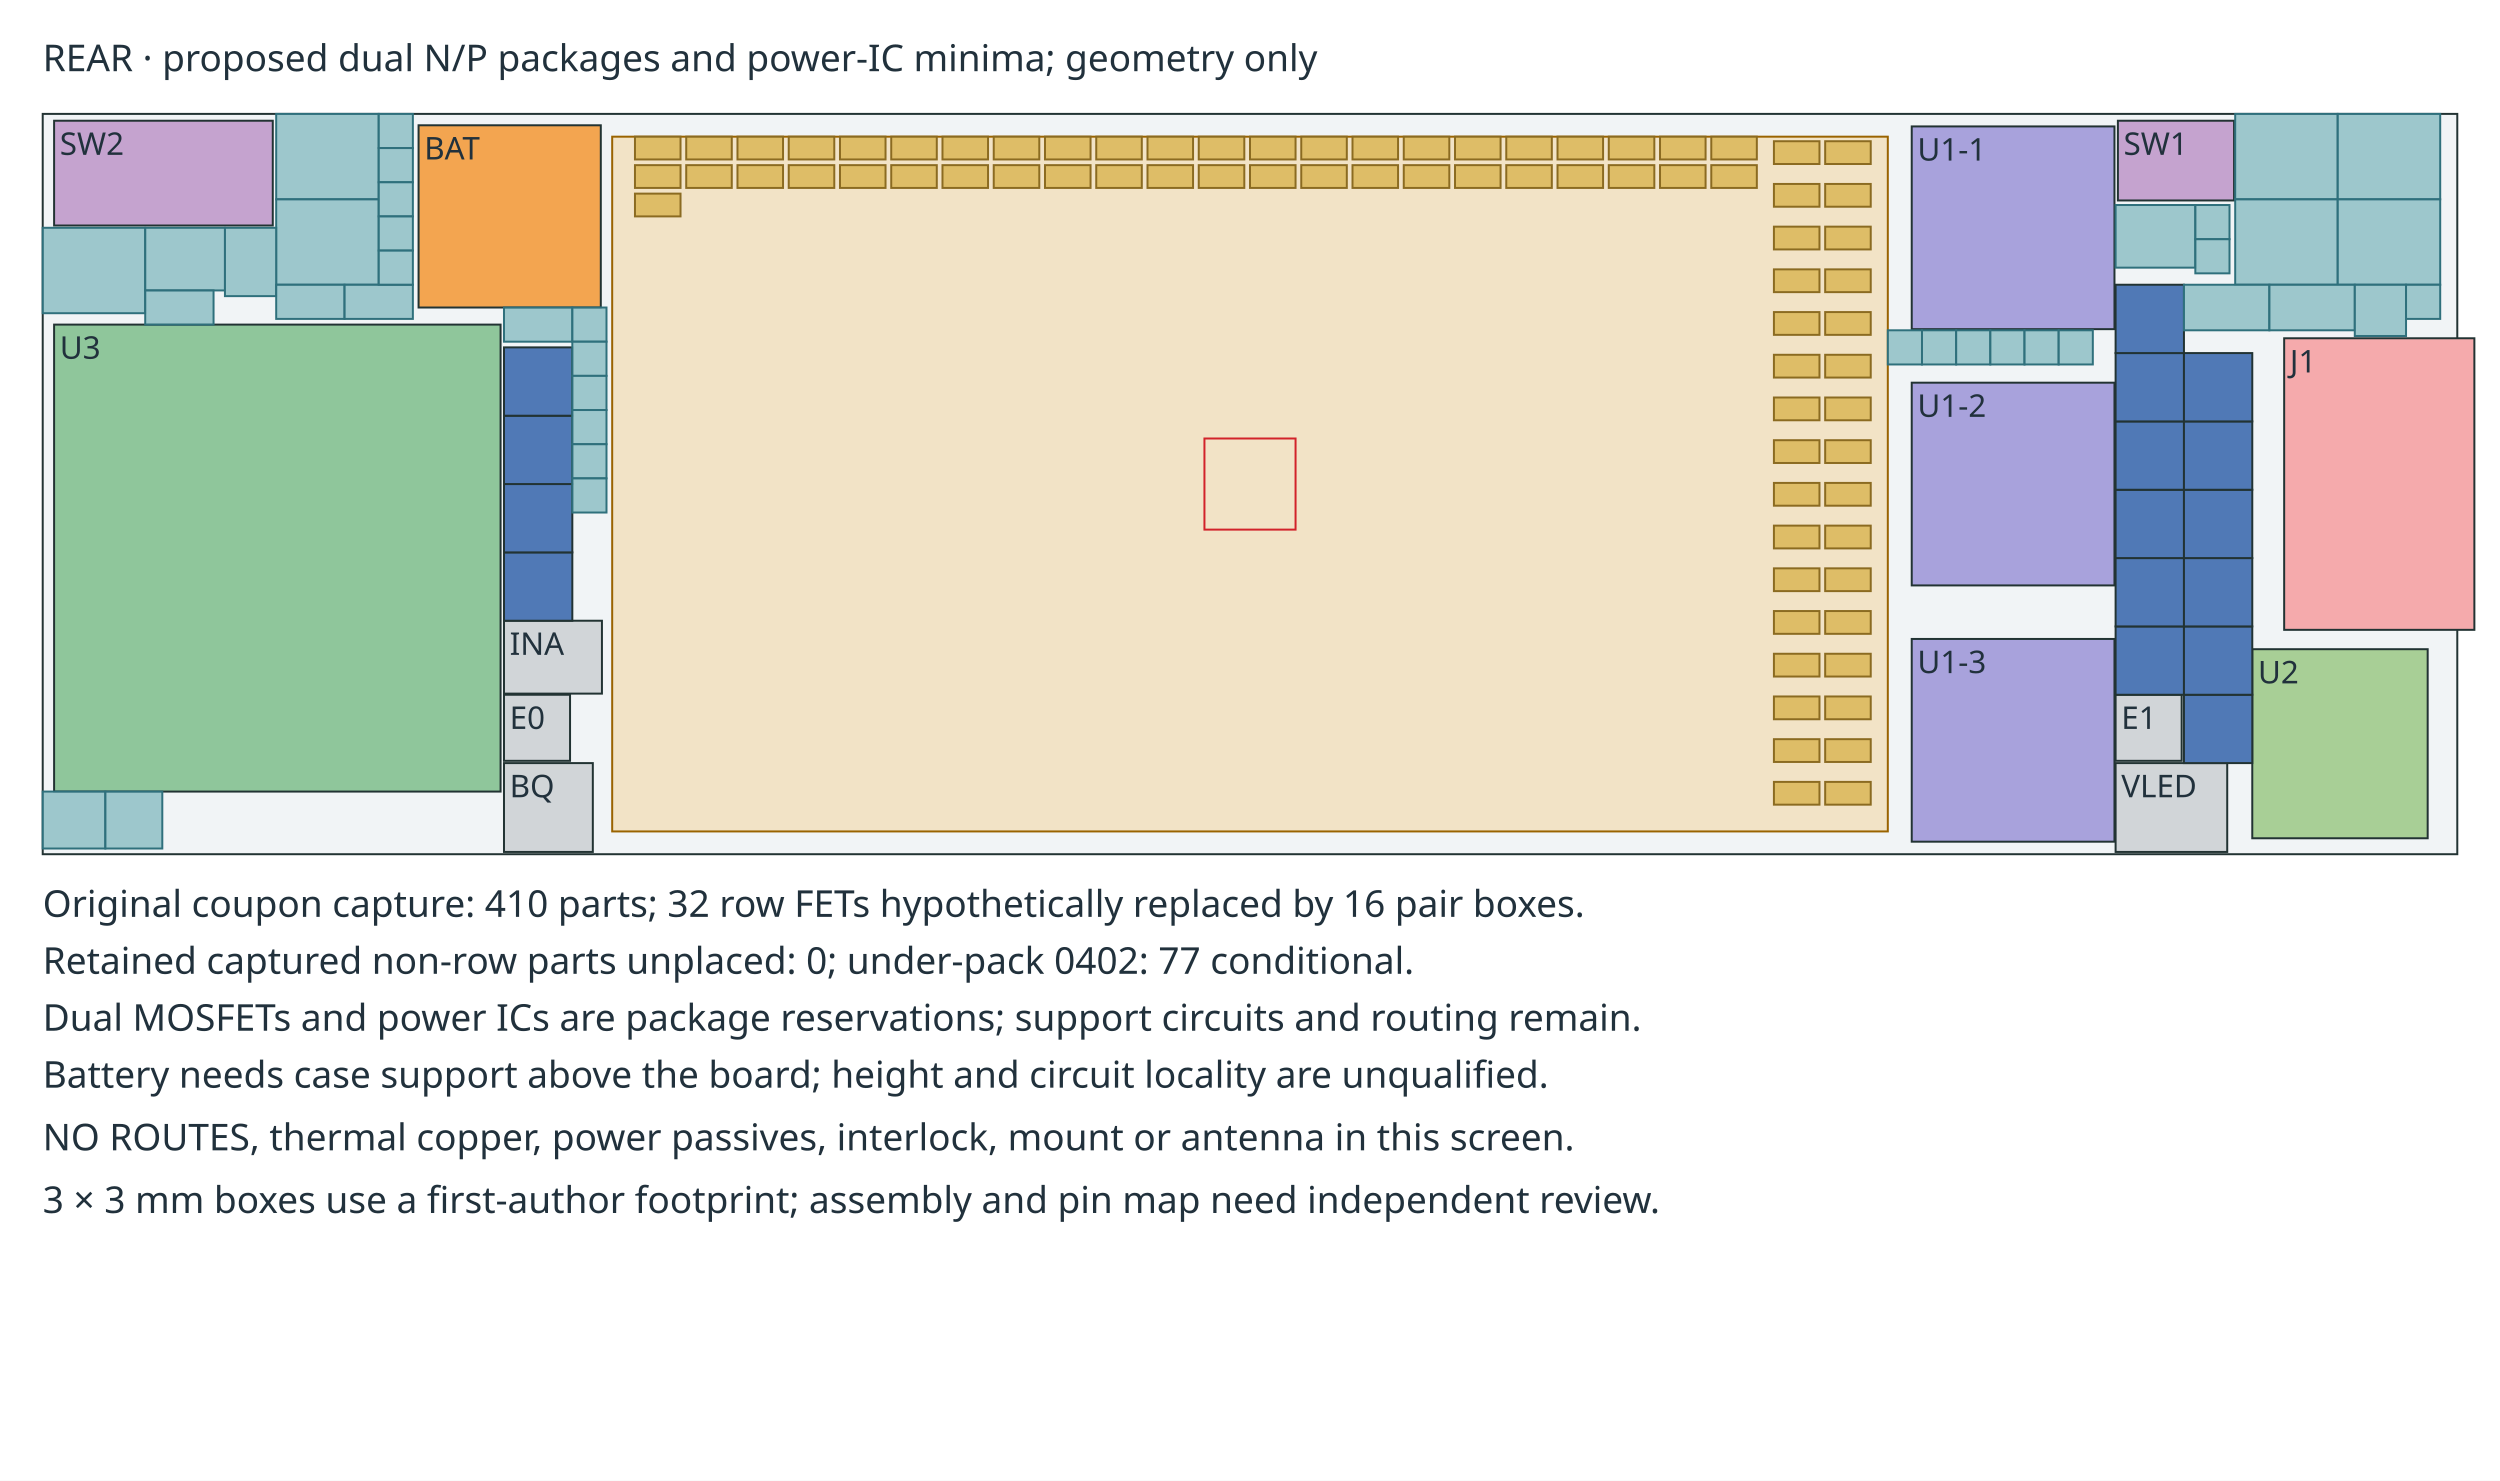
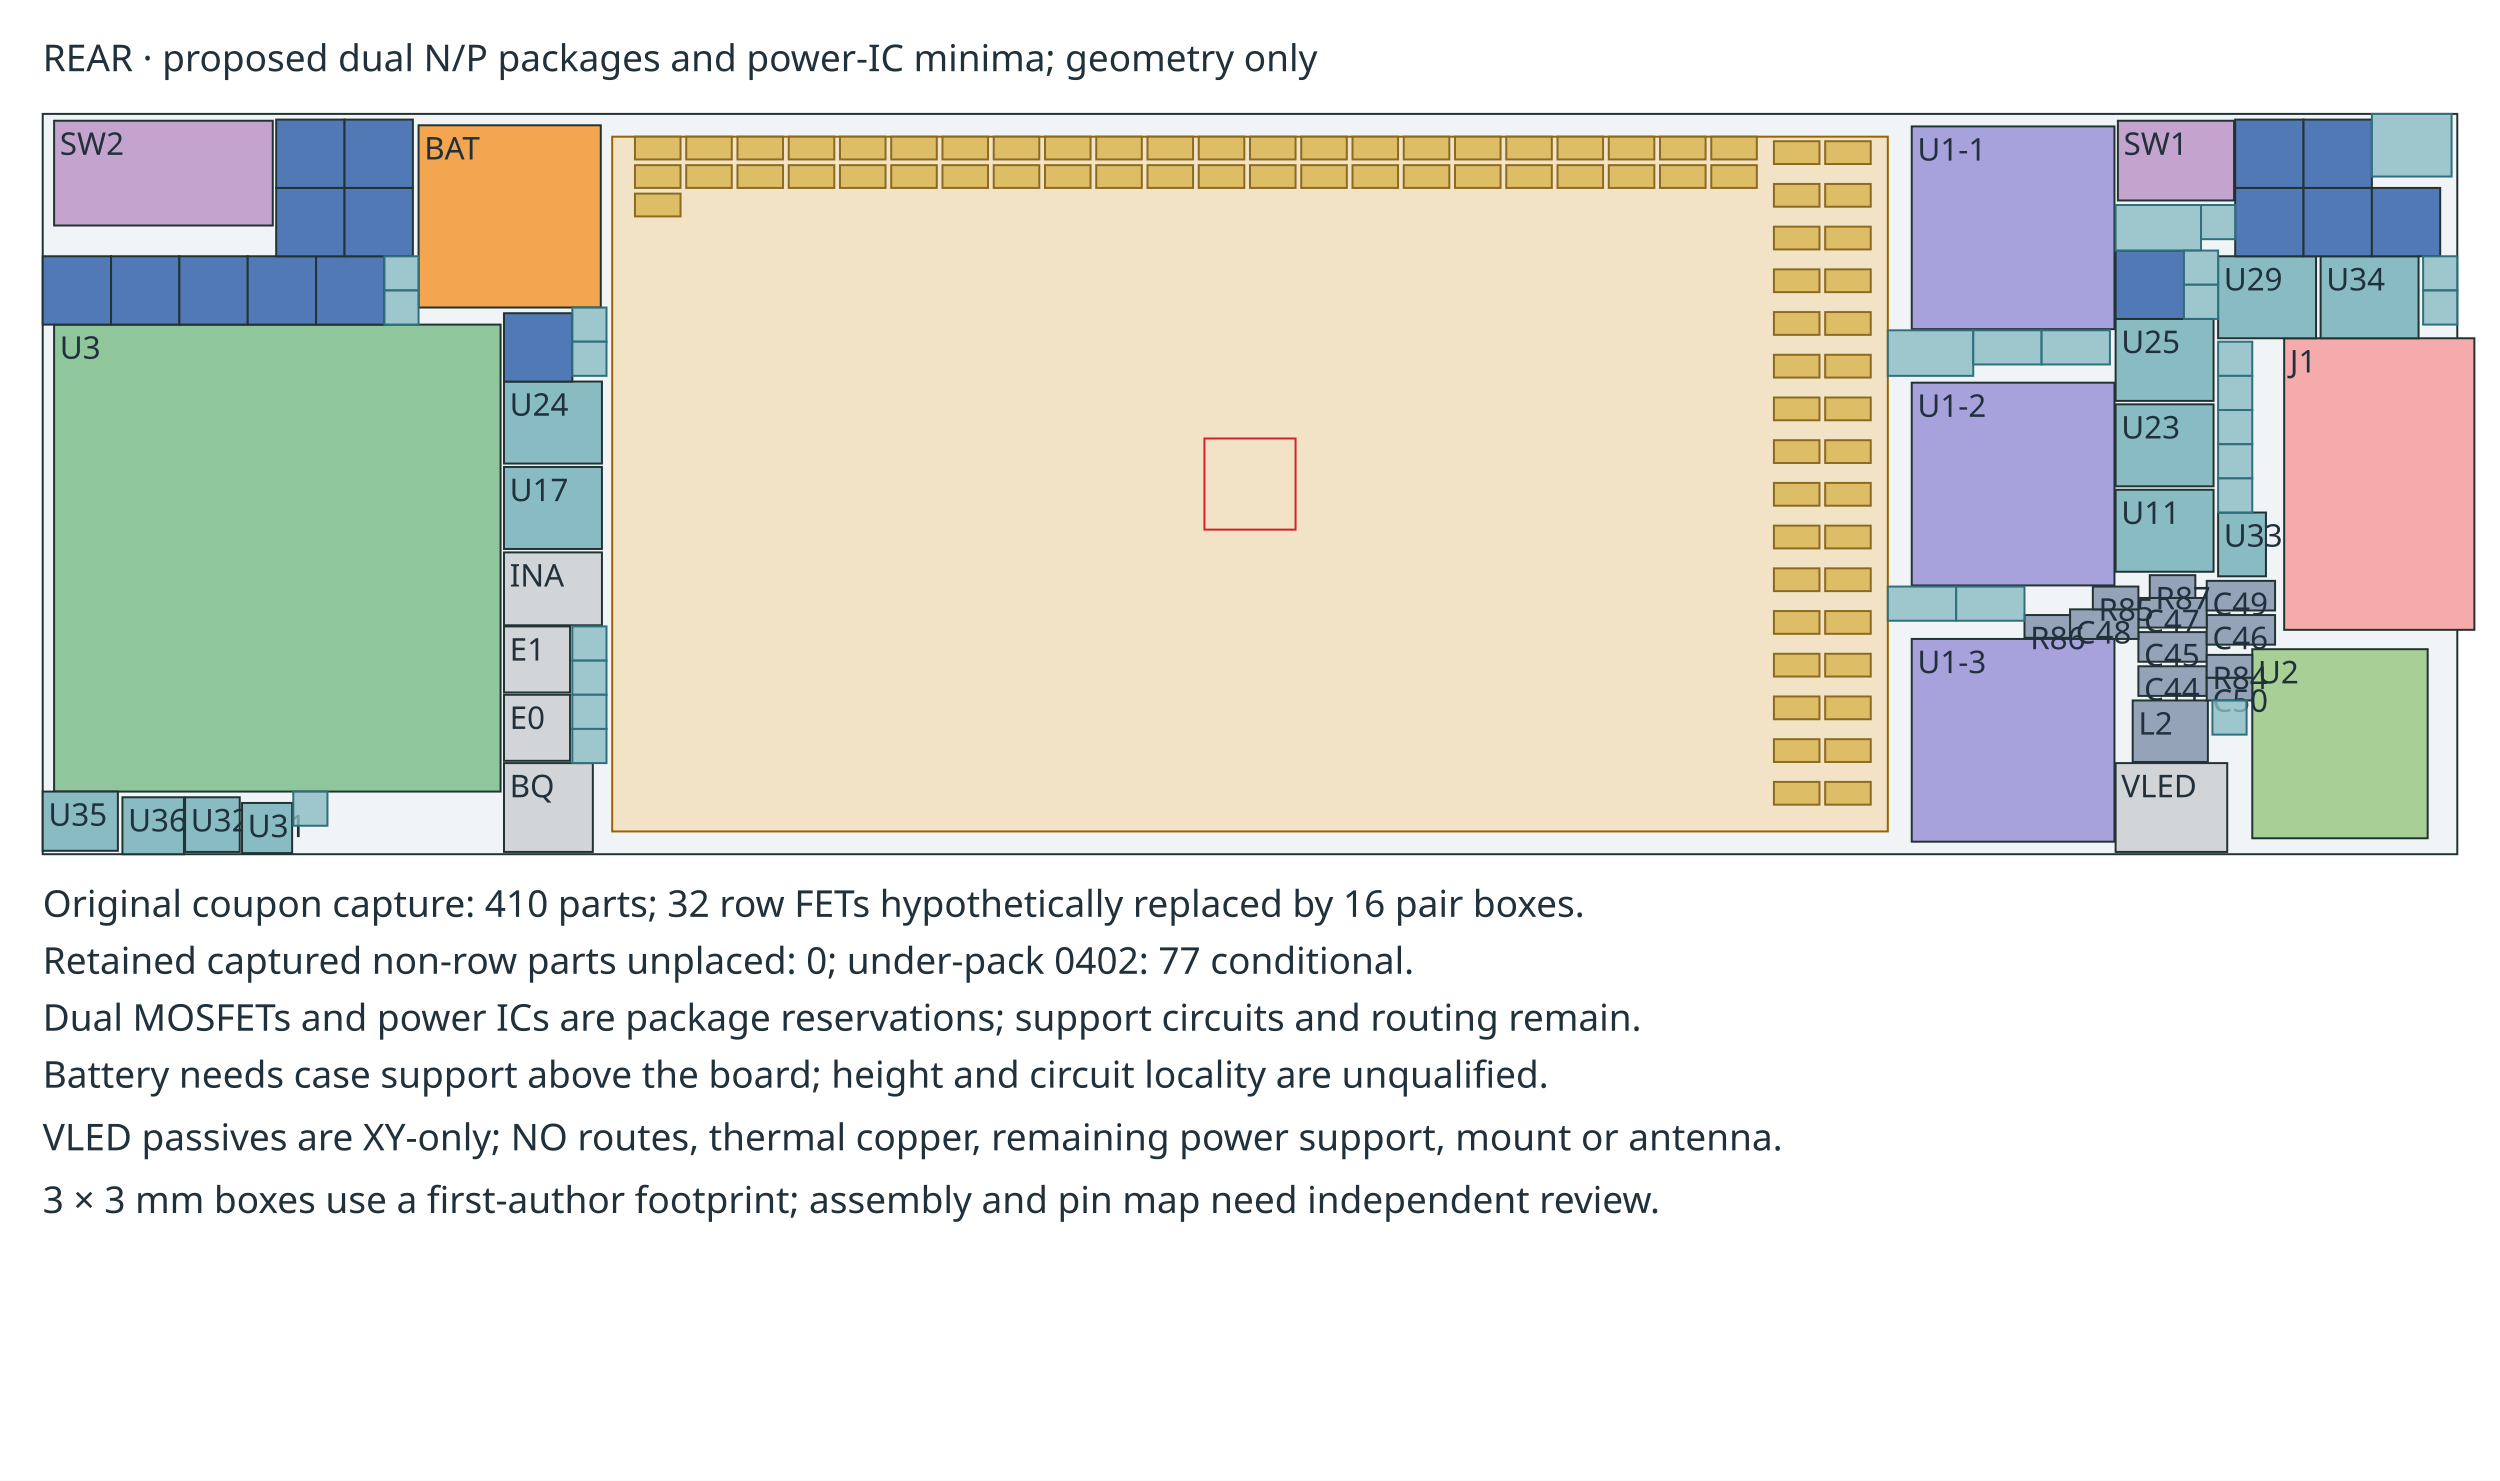
<svg xmlns="http://www.w3.org/2000/svg" viewBox="-15 -40 878.0 520.0">
  <style>text{font:13px sans-serif;fill:#21313c}.small{font:11px sans-serif}</style>
  <rect x="-15" y="-40" width="878.0" height="520.0" fill="white" />
  <text x="0" y="-15">REAR · proposed dual N/P packages and power-IC minima; geometry only</text>
  <rect x="0.00" y="0.00" width="848.00" height="260.00" fill="#f1f4f6" fill-opacity="1" stroke="#233" stroke-width="0.7" />
  <rect x="200.00" y="8.00" width="448.00" height="244.00" fill="#f2d59e" fill-opacity="0.55" stroke="#9a6300" stroke-width="0.7" />
  <rect x="608.00" y="9.60" width="16.00" height="8.00" fill="#dcb95d" fill-opacity="0.9" stroke="#8b6b21" stroke-width="0.7" />
  <rect x="626.00" y="9.60" width="16.00" height="8.00" fill="#dcb95d" fill-opacity="0.9" stroke="#8b6b21" stroke-width="0.7" />
  <rect x="608.00" y="24.60" width="16.00" height="8.00" fill="#dcb95d" fill-opacity="0.9" stroke="#8b6b21" stroke-width="0.7" />
  <rect x="626.00" y="24.60" width="16.00" height="8.00" fill="#dcb95d" fill-opacity="0.9" stroke="#8b6b21" stroke-width="0.7" />
  <rect x="608.00" y="39.60" width="16.00" height="8.00" fill="#dcb95d" fill-opacity="0.9" stroke="#8b6b21" stroke-width="0.7" />
  <rect x="626.00" y="39.60" width="16.00" height="8.00" fill="#dcb95d" fill-opacity="0.9" stroke="#8b6b21" stroke-width="0.7" />
  <rect x="608.00" y="54.60" width="16.00" height="8.00" fill="#dcb95d" fill-opacity="0.9" stroke="#8b6b21" stroke-width="0.7" />
  <rect x="626.00" y="54.60" width="16.00" height="8.00" fill="#dcb95d" fill-opacity="0.9" stroke="#8b6b21" stroke-width="0.7" />
  <rect x="608.00" y="69.60" width="16.00" height="8.00" fill="#dcb95d" fill-opacity="0.9" stroke="#8b6b21" stroke-width="0.7" />
  <rect x="626.00" y="69.60" width="16.00" height="8.00" fill="#dcb95d" fill-opacity="0.9" stroke="#8b6b21" stroke-width="0.7" />
  <rect x="608.00" y="84.60" width="16.00" height="8.00" fill="#dcb95d" fill-opacity="0.9" stroke="#8b6b21" stroke-width="0.7" />
  <rect x="626.00" y="84.60" width="16.00" height="8.00" fill="#dcb95d" fill-opacity="0.9" stroke="#8b6b21" stroke-width="0.7" />
  <rect x="608.00" y="99.60" width="16.00" height="8.00" fill="#dcb95d" fill-opacity="0.9" stroke="#8b6b21" stroke-width="0.7" />
  <rect x="626.00" y="99.60" width="16.00" height="8.00" fill="#dcb95d" fill-opacity="0.9" stroke="#8b6b21" stroke-width="0.7" />
  <rect x="608.00" y="114.60" width="16.00" height="8.00" fill="#dcb95d" fill-opacity="0.9" stroke="#8b6b21" stroke-width="0.7" />
  <rect x="626.00" y="114.60" width="16.00" height="8.00" fill="#dcb95d" fill-opacity="0.9" stroke="#8b6b21" stroke-width="0.7" />
  <rect x="608.00" y="129.60" width="16.00" height="8.00" fill="#dcb95d" fill-opacity="0.9" stroke="#8b6b21" stroke-width="0.7" />
  <rect x="626.00" y="129.60" width="16.00" height="8.00" fill="#dcb95d" fill-opacity="0.9" stroke="#8b6b21" stroke-width="0.7" />
  <rect x="608.00" y="144.60" width="16.00" height="8.00" fill="#dcb95d" fill-opacity="0.9" stroke="#8b6b21" stroke-width="0.7" />
  <rect x="626.00" y="144.60" width="16.00" height="8.00" fill="#dcb95d" fill-opacity="0.9" stroke="#8b6b21" stroke-width="0.7" />
  <rect x="608.00" y="159.60" width="16.00" height="8.00" fill="#dcb95d" fill-opacity="0.9" stroke="#8b6b21" stroke-width="0.7" />
  <rect x="626.00" y="159.60" width="16.00" height="8.00" fill="#dcb95d" fill-opacity="0.9" stroke="#8b6b21" stroke-width="0.7" />
  <rect x="608.00" y="174.60" width="16.00" height="8.00" fill="#dcb95d" fill-opacity="0.9" stroke="#8b6b21" stroke-width="0.7" />
  <rect x="626.00" y="174.60" width="16.00" height="8.00" fill="#dcb95d" fill-opacity="0.9" stroke="#8b6b21" stroke-width="0.7" />
  <rect x="608.00" y="189.60" width="16.00" height="8.00" fill="#dcb95d" fill-opacity="0.9" stroke="#8b6b21" stroke-width="0.7" />
  <rect x="626.00" y="189.60" width="16.00" height="8.00" fill="#dcb95d" fill-opacity="0.9" stroke="#8b6b21" stroke-width="0.7" />
  <rect x="608.00" y="204.60" width="16.00" height="8.00" fill="#dcb95d" fill-opacity="0.9" stroke="#8b6b21" stroke-width="0.7" />
  <rect x="626.00" y="204.60" width="16.00" height="8.00" fill="#dcb95d" fill-opacity="0.9" stroke="#8b6b21" stroke-width="0.7" />
  <rect x="608.00" y="219.60" width="16.00" height="8.00" fill="#dcb95d" fill-opacity="0.9" stroke="#8b6b21" stroke-width="0.7" />
  <rect x="626.00" y="219.60" width="16.00" height="8.00" fill="#dcb95d" fill-opacity="0.9" stroke="#8b6b21" stroke-width="0.7" />
  <rect x="608.00" y="234.60" width="16.00" height="8.00" fill="#dcb95d" fill-opacity="0.9" stroke="#8b6b21" stroke-width="0.7" />
  <rect x="626.00" y="234.60" width="16.00" height="8.00" fill="#dcb95d" fill-opacity="0.9" stroke="#8b6b21" stroke-width="0.7" />
  <rect x="208.00" y="8.00" width="16.00" height="8.00" fill="#dcb95d" fill-opacity="0.9" stroke="#8b6b21" stroke-width="0.7" />
  <rect x="226.00" y="8.00" width="16.00" height="8.00" fill="#dcb95d" fill-opacity="0.9" stroke="#8b6b21" stroke-width="0.7" />
  <rect x="244.00" y="8.00" width="16.00" height="8.00" fill="#dcb95d" fill-opacity="0.9" stroke="#8b6b21" stroke-width="0.7" />
  <rect x="262.00" y="8.00" width="16.00" height="8.00" fill="#dcb95d" fill-opacity="0.9" stroke="#8b6b21" stroke-width="0.7" />
  <rect x="280.00" y="8.00" width="16.00" height="8.00" fill="#dcb95d" fill-opacity="0.9" stroke="#8b6b21" stroke-width="0.7" />
  <rect x="298.00" y="8.00" width="16.00" height="8.00" fill="#dcb95d" fill-opacity="0.9" stroke="#8b6b21" stroke-width="0.7" />
  <rect x="316.00" y="8.00" width="16.00" height="8.00" fill="#dcb95d" fill-opacity="0.9" stroke="#8b6b21" stroke-width="0.7" />
  <rect x="334.00" y="8.00" width="16.00" height="8.00" fill="#dcb95d" fill-opacity="0.9" stroke="#8b6b21" stroke-width="0.7" />
  <rect x="352.00" y="8.00" width="16.00" height="8.00" fill="#dcb95d" fill-opacity="0.9" stroke="#8b6b21" stroke-width="0.7" />
  <rect x="370.00" y="8.00" width="16.00" height="8.00" fill="#dcb95d" fill-opacity="0.9" stroke="#8b6b21" stroke-width="0.7" />
  <rect x="388.00" y="8.00" width="16.00" height="8.00" fill="#dcb95d" fill-opacity="0.9" stroke="#8b6b21" stroke-width="0.7" />
  <rect x="406.00" y="8.00" width="16.00" height="8.00" fill="#dcb95d" fill-opacity="0.9" stroke="#8b6b21" stroke-width="0.7" />
  <rect x="424.00" y="8.00" width="16.00" height="8.00" fill="#dcb95d" fill-opacity="0.9" stroke="#8b6b21" stroke-width="0.7" />
  <rect x="442.00" y="8.00" width="16.00" height="8.00" fill="#dcb95d" fill-opacity="0.9" stroke="#8b6b21" stroke-width="0.7" />
  <rect x="460.00" y="8.00" width="16.00" height="8.00" fill="#dcb95d" fill-opacity="0.9" stroke="#8b6b21" stroke-width="0.7" />
  <rect x="478.00" y="8.00" width="16.00" height="8.00" fill="#dcb95d" fill-opacity="0.9" stroke="#8b6b21" stroke-width="0.7" />
  <rect x="496.00" y="8.00" width="16.00" height="8.00" fill="#dcb95d" fill-opacity="0.9" stroke="#8b6b21" stroke-width="0.7" />
  <rect x="514.00" y="8.00" width="16.00" height="8.00" fill="#dcb95d" fill-opacity="0.9" stroke="#8b6b21" stroke-width="0.7" />
  <rect x="532.00" y="8.00" width="16.00" height="8.00" fill="#dcb95d" fill-opacity="0.9" stroke="#8b6b21" stroke-width="0.7" />
  <rect x="550.00" y="8.00" width="16.00" height="8.00" fill="#dcb95d" fill-opacity="0.9" stroke="#8b6b21" stroke-width="0.7" />
  <rect x="568.00" y="8.00" width="16.00" height="8.00" fill="#dcb95d" fill-opacity="0.9" stroke="#8b6b21" stroke-width="0.7" />
  <rect x="586.00" y="8.00" width="16.00" height="8.00" fill="#dcb95d" fill-opacity="0.9" stroke="#8b6b21" stroke-width="0.7" />
  <rect x="208.00" y="18.00" width="16.00" height="8.00" fill="#dcb95d" fill-opacity="0.9" stroke="#8b6b21" stroke-width="0.7" />
  <rect x="226.00" y="18.00" width="16.00" height="8.00" fill="#dcb95d" fill-opacity="0.9" stroke="#8b6b21" stroke-width="0.7" />
  <rect x="244.00" y="18.00" width="16.00" height="8.00" fill="#dcb95d" fill-opacity="0.9" stroke="#8b6b21" stroke-width="0.7" />
  <rect x="262.00" y="18.00" width="16.00" height="8.00" fill="#dcb95d" fill-opacity="0.9" stroke="#8b6b21" stroke-width="0.7" />
  <rect x="280.00" y="18.00" width="16.00" height="8.00" fill="#dcb95d" fill-opacity="0.9" stroke="#8b6b21" stroke-width="0.7" />
  <rect x="298.00" y="18.00" width="16.00" height="8.00" fill="#dcb95d" fill-opacity="0.9" stroke="#8b6b21" stroke-width="0.7" />
  <rect x="316.00" y="18.00" width="16.00" height="8.00" fill="#dcb95d" fill-opacity="0.9" stroke="#8b6b21" stroke-width="0.7" />
  <rect x="334.00" y="18.00" width="16.00" height="8.00" fill="#dcb95d" fill-opacity="0.9" stroke="#8b6b21" stroke-width="0.7" />
  <rect x="352.00" y="18.00" width="16.00" height="8.00" fill="#dcb95d" fill-opacity="0.9" stroke="#8b6b21" stroke-width="0.7" />
  <rect x="370.00" y="18.00" width="16.00" height="8.00" fill="#dcb95d" fill-opacity="0.9" stroke="#8b6b21" stroke-width="0.7" />
  <rect x="388.00" y="18.00" width="16.00" height="8.00" fill="#dcb95d" fill-opacity="0.9" stroke="#8b6b21" stroke-width="0.7" />
  <rect x="406.00" y="18.00" width="16.00" height="8.00" fill="#dcb95d" fill-opacity="0.9" stroke="#8b6b21" stroke-width="0.7" />
  <rect x="424.00" y="18.00" width="16.00" height="8.00" fill="#dcb95d" fill-opacity="0.9" stroke="#8b6b21" stroke-width="0.7" />
  <rect x="442.00" y="18.00" width="16.00" height="8.00" fill="#dcb95d" fill-opacity="0.9" stroke="#8b6b21" stroke-width="0.7" />
  <rect x="460.00" y="18.00" width="16.00" height="8.00" fill="#dcb95d" fill-opacity="0.9" stroke="#8b6b21" stroke-width="0.7" />
  <rect x="478.00" y="18.00" width="16.00" height="8.00" fill="#dcb95d" fill-opacity="0.9" stroke="#8b6b21" stroke-width="0.7" />
  <rect x="496.00" y="18.00" width="16.00" height="8.00" fill="#dcb95d" fill-opacity="0.9" stroke="#8b6b21" stroke-width="0.7" />
  <rect x="514.00" y="18.00" width="16.00" height="8.00" fill="#dcb95d" fill-opacity="0.9" stroke="#8b6b21" stroke-width="0.7" />
  <rect x="532.00" y="18.00" width="16.00" height="8.00" fill="#dcb95d" fill-opacity="0.9" stroke="#8b6b21" stroke-width="0.7" />
  <rect x="550.00" y="18.00" width="16.00" height="8.00" fill="#dcb95d" fill-opacity="0.9" stroke="#8b6b21" stroke-width="0.7" />
  <rect x="568.00" y="18.00" width="16.00" height="8.00" fill="#dcb95d" fill-opacity="0.9" stroke="#8b6b21" stroke-width="0.7" />
  <rect x="586.00" y="18.00" width="16.00" height="8.00" fill="#dcb95d" fill-opacity="0.9" stroke="#8b6b21" stroke-width="0.7" />
  <rect x="208.00" y="28.00" width="16.00" height="8.00" fill="#dcb95d" fill-opacity="0.9" stroke="#8b6b21" stroke-width="0.7" />
  <rect x="408.00" y="114.00" width="32.00" height="32.00" fill="none" fill-opacity="1" stroke="#d2232a" stroke-width="0.7" />
  <rect x="4.00" y="2.40" width="76.80" height="36.80" fill="#c5a3cf" fill-opacity="1" stroke="#233" stroke-width="0.7" />
  <text class="small" x="6.0" y="14.4">SW2</text>
  <rect x="728.80" y="2.40" width="40.80" height="28.00" fill="#c5a3cf" fill-opacity="1" stroke="#233" stroke-width="0.7" />
  <text class="small" x="730.8" y="14.4">SW1</text>
  <rect x="776.00" y="188.00" width="61.60" height="66.40" fill="#a8cf96" fill-opacity="1" stroke="#233" stroke-width="0.7" />
  <text class="small" x="778.0" y="200.0">U2</text>
  <rect x="4.00" y="74.00" width="156.80" height="164.00" fill="#8fc69b" fill-opacity="1" stroke="#233" stroke-width="0.7" />
  <text class="small" x="6.0" y="86.0">U3</text>
  <rect x="656.40" y="4.40" width="71.20" height="71.20" fill="#a8a2dc" fill-opacity="1" stroke="#233" stroke-width="0.7" />
  <text class="small" x="658.4" y="16.4">U1-1</text>
  <rect x="656.40" y="94.40" width="71.20" height="71.20" fill="#a8a2dc" fill-opacity="1" stroke="#233" stroke-width="0.7" />
  <text class="small" x="658.4" y="106.4">U1-2</text>
  <rect x="656.40" y="184.40" width="71.20" height="71.20" fill="#a8a2dc" fill-opacity="1" stroke="#233" stroke-width="0.7" />
  <text class="small" x="658.4" y="196.4">U1-3</text>
  <rect x="787.20" y="78.80" width="66.80" height="102.40" fill="#f5aaac" fill-opacity="1" stroke="#233" stroke-width="0.7" />
  <text class="small" x="789.2" y="90.8">J1</text>
  <rect x="132.00" y="4.00" width="64.00" height="64.00" fill="#f3a550" fill-opacity="1" stroke="#233" stroke-width="0.7" />
  <text class="small" x="134.0" y="16.0">BAT</text>
+   <rect x="728.00" y="228.00" width="39.20" height="31.20" fill="#d1d5d8" fill-opacity="1" stroke="#233" stroke-width="0.7" />
+   <text class="small" x="730.0" y="240.0">VLED</text>
+   <rect x="734.00" y="206.00" width="26.40" height="21.60" fill="#94a3b8" fill-opacity="1" stroke="#233" stroke-width="0.7" />
+   <text class="small" x="736.0" y="218.0">L2</text>
+   <rect x="736.00" y="194.00" width="24.00" height="10.40" fill="#94a3b8" fill-opacity="1" stroke="#233" stroke-width="0.7" />
+   <text class="small" x="738.0" y="206.0">C44</text>
+   <rect x="736.00" y="182.00" width="24.00" height="10.40" fill="#94a3b8" fill-opacity="1" stroke="#233" stroke-width="0.7" />
+   <text class="small" x="738.0" y="194.0">C45</text>
+   <rect x="760.00" y="176.00" width="24.00" height="10.40" fill="#94a3b8" fill-opacity="1" stroke="#233" stroke-width="0.7" />
+   <text class="small" x="762.0" y="188.0">C46</text>
+   <rect x="736.00" y="170.00" width="24.00" height="10.40" fill="#94a3b8" fill-opacity="1" stroke="#233" stroke-width="0.7" />
+   <text class="small" x="738.0" y="182.0">C47</text>
+   <rect x="712.00" y="174.00" width="24.00" height="10.40" fill="#94a3b8" fill-opacity="1" stroke="#233" stroke-width="0.7" />
+   <text class="small" x="714.0" y="186.0">C48</text>
+   <rect x="760.00" y="164.00" width="24.00" height="10.40" fill="#94a3b8" fill-opacity="1" stroke="#233" stroke-width="0.7" />
+   <text class="small" x="762.0" y="176.0">C49</text>
+   <rect x="760.00" y="198.00" width="16.00" height="8.00" fill="#94a3b8" fill-opacity="1" stroke="#233" stroke-width="0.7" />
+   <text class="small" x="762.0" y="210.0">C50</text>
+   <rect x="760.00" y="190.00" width="16.00" height="8.00" fill="#94a3b8" fill-opacity="1" stroke="#233" stroke-width="0.7" />
+   <text class="small" x="762.0" y="202.0">R84</text>
+   <rect x="720.00" y="166.00" width="16.00" height="8.00" fill="#94a3b8" fill-opacity="1" stroke="#233" stroke-width="0.7" />
+   <text class="small" x="722.0" y="178.0">R85</text>
+   <rect x="696.00" y="176.00" width="16.00" height="8.00" fill="#94a3b8" fill-opacity="1" stroke="#233" stroke-width="0.7" />
+   <text class="small" x="698.0" y="188.0">R86</text>
+   <rect x="740.00" y="162.00" width="16.00" height="8.00" fill="#94a3b8" fill-opacity="1" stroke="#233" stroke-width="0.7" />
+   <text class="small" x="742.0" y="174.0">R87</text>
  <rect x="162.00" y="228.00" width="31.20" height="31.20" fill="#d1d5d8" fill-opacity="1" stroke="#233" stroke-width="0.7" />
  <text class="small" x="164.0" y="240.0">BQ</text>
-   <rect x="728.00" y="228.00" width="39.20" height="31.20" fill="#d1d5d8" fill-opacity="1" stroke="#233" stroke-width="0.7" />
-   <text class="small" x="730.0" y="240.0">VLED</text>
  <rect x="162.00" y="204.00" width="23.20" height="23.20" fill="#d1d5d8" fill-opacity="1" stroke="#233" stroke-width="0.7" />
  <text class="small" x="164.0" y="216.0">E0</text>
-   <rect x="728.00" y="204.00" width="23.20" height="23.20" fill="#d1d5d8" fill-opacity="1" stroke="#233" stroke-width="0.7" />
-   <text class="small" x="730.0" y="216.0">E1</text>
-   <rect x="162.00" y="178.00" width="34.40" height="25.60" fill="#d1d5d8" fill-opacity="1" stroke="#233" stroke-width="0.7" />
-   <text class="small" x="164.0" y="190.0">INA</text>
-   <rect x="752.00" y="204.00" width="24.00" height="24.00" fill="#5079b6" fill-opacity="1" stroke="#233" stroke-width="0.7" />
-   <rect x="728.00" y="180.00" width="24.00" height="24.00" fill="#5079b6" fill-opacity="1" stroke="#233" stroke-width="0.7" />
-   <rect x="752.00" y="180.00" width="24.00" height="24.00" fill="#5079b6" fill-opacity="1" stroke="#233" stroke-width="0.7" />
-   <rect x="728.00" y="156.00" width="24.00" height="24.00" fill="#5079b6" fill-opacity="1" stroke="#233" stroke-width="0.7" />
-   <rect x="752.00" y="156.00" width="24.00" height="24.00" fill="#5079b6" fill-opacity="1" stroke="#233" stroke-width="0.7" />
-   <rect x="162.00" y="154.00" width="24.00" height="24.00" fill="#5079b6" fill-opacity="1" stroke="#233" stroke-width="0.7" />
-   <rect x="728.00" y="132.00" width="24.00" height="24.00" fill="#5079b6" fill-opacity="1" stroke="#233" stroke-width="0.7" />
-   <rect x="752.00" y="132.00" width="24.00" height="24.00" fill="#5079b6" fill-opacity="1" stroke="#233" stroke-width="0.7" />
-   <rect x="162.00" y="130.00" width="24.00" height="24.00" fill="#5079b6" fill-opacity="1" stroke="#233" stroke-width="0.7" />
-   <rect x="728.00" y="108.00" width="24.00" height="24.00" fill="#5079b6" fill-opacity="1" stroke="#233" stroke-width="0.7" />
-   <rect x="752.00" y="108.00" width="24.00" height="24.00" fill="#5079b6" fill-opacity="1" stroke="#233" stroke-width="0.7" />
-   <rect x="162.00" y="106.00" width="24.00" height="24.00" fill="#5079b6" fill-opacity="1" stroke="#233" stroke-width="0.7" />
-   <rect x="728.00" y="84.00" width="24.00" height="24.00" fill="#5079b6" fill-opacity="1" stroke="#233" stroke-width="0.7" />
-   <rect x="752.00" y="84.00" width="24.00" height="24.00" fill="#5079b6" fill-opacity="1" stroke="#233" stroke-width="0.7" />
-   <rect x="162.00" y="82.00" width="24.00" height="24.00" fill="#5079b6" fill-opacity="1" stroke="#233" stroke-width="0.7" />
-   <rect x="728.00" y="60.00" width="24.00" height="24.00" fill="#5079b6" fill-opacity="1" stroke="#233" stroke-width="0.7" />
-   <rect x="82.00" y="0.00" width="36.00" height="30.00" fill="#88bbc2" fill-opacity="0.8" stroke="#2f707c" stroke-width="0.7" />
-   <rect x="770.00" y="0.00" width="36.00" height="30.00" fill="#88bbc2" fill-opacity="0.8" stroke="#2f707c" stroke-width="0.7" />
-   <rect x="806.00" y="0.00" width="36.00" height="30.00" fill="#88bbc2" fill-opacity="0.8" stroke="#2f707c" stroke-width="0.7" />
-   <rect x="82.00" y="30.00" width="36.00" height="30.00" fill="#88bbc2" fill-opacity="0.8" stroke="#2f707c" stroke-width="0.7" />
-   <rect x="770.00" y="30.00" width="36.00" height="30.00" fill="#88bbc2" fill-opacity="0.8" stroke="#2f707c" stroke-width="0.7" />
-   <rect x="806.00" y="30.00" width="36.00" height="30.00" fill="#88bbc2" fill-opacity="0.8" stroke="#2f707c" stroke-width="0.7" />
-   <rect x="0.00" y="40.00" width="36.00" height="30.00" fill="#88bbc2" fill-opacity="0.8" stroke="#2f707c" stroke-width="0.7" />
-   <rect x="728.00" y="32.00" width="28.00" height="22.00" fill="#88bbc2" fill-opacity="0.8" stroke="#2f707c" stroke-width="0.7" />
-   <rect x="36.00" y="40.00" width="28.00" height="22.00" fill="#88bbc2" fill-opacity="0.8" stroke="#2f707c" stroke-width="0.7" />
-   <rect x="752.00" y="60.00" width="30.00" height="16.00" fill="#88bbc2" fill-opacity="0.8" stroke="#2f707c" stroke-width="0.7" />
-   <rect x="782.00" y="60.00" width="30.00" height="16.00" fill="#88bbc2" fill-opacity="0.8" stroke="#2f707c" stroke-width="0.7" />
-   <rect x="0.00" y="238.00" width="22.00" height="20.00" fill="#88bbc2" fill-opacity="0.8" stroke="#2f707c" stroke-width="0.7" />
-   <rect x="64.00" y="40.00" width="18.00" height="24.00" fill="#88bbc2" fill-opacity="0.8" stroke="#2f707c" stroke-width="0.7" />
-   <rect x="22.00" y="238.00" width="20.00" height="20.00" fill="#88bbc2" fill-opacity="0.8" stroke="#2f707c" stroke-width="0.7" />
-   <rect x="812.00" y="60.00" width="18.00" height="18.00" fill="#88bbc2" fill-opacity="0.8" stroke="#2f707c" stroke-width="0.7" />
-   <rect x="82.00" y="60.00" width="24.00" height="12.00" fill="#88bbc2" fill-opacity="0.8" stroke="#2f707c" stroke-width="0.7" />
-   <rect x="106.00" y="60.00" width="24.00" height="12.00" fill="#88bbc2" fill-opacity="0.8" stroke="#2f707c" stroke-width="0.7" />
-   <rect x="36.00" y="62.00" width="24.00" height="12.00" fill="#88bbc2" fill-opacity="0.8" stroke="#2f707c" stroke-width="0.7" />
-   <rect x="162.00" y="68.00" width="24.00" height="12.00" fill="#88bbc2" fill-opacity="0.8" stroke="#2f707c" stroke-width="0.7" />
-   <rect x="118.00" y="0.00" width="12.00" height="12.00" fill="#88bbc2" fill-opacity="0.8" stroke="#2f707c" stroke-width="0.7" />
-   <rect x="118.00" y="12.00" width="12.00" height="12.00" fill="#88bbc2" fill-opacity="0.8" stroke="#2f707c" stroke-width="0.7" />
-   <rect x="118.00" y="24.00" width="12.00" height="12.00" fill="#88bbc2" fill-opacity="0.8" stroke="#2f707c" stroke-width="0.7" />
-   <rect x="756.00" y="32.00" width="12.00" height="12.00" fill="#88bbc2" fill-opacity="0.8" stroke="#2f707c" stroke-width="0.7" />
-   <rect x="118.00" y="36.00" width="12.00" height="12.00" fill="#88bbc2" fill-opacity="0.8" stroke="#2f707c" stroke-width="0.7" />
-   <rect x="756.00" y="44.00" width="12.00" height="12.00" fill="#88bbc2" fill-opacity="0.8" stroke="#2f707c" stroke-width="0.7" />
-   <rect x="118.00" y="48.00" width="12.00" height="12.00" fill="#88bbc2" fill-opacity="0.8" stroke="#2f707c" stroke-width="0.7" />
-   <rect x="830.00" y="60.00" width="12.00" height="12.00" fill="#88bbc2" fill-opacity="0.8" stroke="#2f707c" stroke-width="0.7" />
+   <rect x="162.00" y="180.00" width="23.20" height="23.20" fill="#d1d5d8" fill-opacity="1" stroke="#233" stroke-width="0.7" />
+   <text class="small" x="164.0" y="192.0">E1</text>
+   <rect x="162.00" y="154.00" width="34.40" height="25.60" fill="#d1d5d8" fill-opacity="1" stroke="#233" stroke-width="0.7" />
+   <text class="small" x="164.0" y="166.0">INA</text>
+   <rect x="728.00" y="132.00" width="34.40" height="28.80" fill="#88bbc2" fill-opacity="1" stroke="#233" stroke-width="0.7" />
+   <text class="small" x="730.0" y="144.0">U11</text>
+   <rect x="162.00" y="124.00" width="34.40" height="28.80" fill="#88bbc2" fill-opacity="1" stroke="#233" stroke-width="0.7" />
+   <text class="small" x="164.0" y="136.0">U17</text>
+   <rect x="728.00" y="102.00" width="34.40" height="28.80" fill="#88bbc2" fill-opacity="1" stroke="#233" stroke-width="0.7" />
+   <text class="small" x="730.0" y="114.0">U23</text>
+   <rect x="162.00" y="94.00" width="34.40" height="28.80" fill="#88bbc2" fill-opacity="1" stroke="#233" stroke-width="0.7" />
+   <text class="small" x="164.0" y="106.0">U24</text>
+   <rect x="728.00" y="72.00" width="34.40" height="28.80" fill="#88bbc2" fill-opacity="1" stroke="#233" stroke-width="0.7" />
+   <text class="small" x="730.0" y="84.0">U25</text>
+   <rect x="764.00" y="50.00" width="34.40" height="28.80" fill="#88bbc2" fill-opacity="1" stroke="#233" stroke-width="0.7" />
+   <text class="small" x="766.0" y="62.0">U29</text>
+   <rect x="800.00" y="50.00" width="34.40" height="28.80" fill="#88bbc2" fill-opacity="1" stroke="#233" stroke-width="0.7" />
+   <text class="small" x="802.0" y="62.0">U34</text>
+   <rect x="0.00" y="238.00" width="26.40" height="20.80" fill="#88bbc2" fill-opacity="1" stroke="#233" stroke-width="0.7" />
+   <text class="small" x="2.0" y="250.0">U35</text>
+   <rect x="28.00" y="240.00" width="21.60" height="20.00" fill="#88bbc2" fill-opacity="1" stroke="#233" stroke-width="0.7" />
+   <text class="small" x="30.0" y="252.0">U36</text>
+   <rect x="764.00" y="140.00" width="16.80" height="22.40" fill="#88bbc2" fill-opacity="1" stroke="#233" stroke-width="0.7" />
+   <text class="small" x="766.0" y="152.0">U33</text>
+   <rect x="50.00" y="240.00" width="19.20" height="19.20" fill="#88bbc2" fill-opacity="1" stroke="#233" stroke-width="0.7" />
+   <text class="small" x="52.0" y="252.0">U32</text>
+   <rect x="70.00" y="242.00" width="17.60" height="17.60" fill="#88bbc2" fill-opacity="1" stroke="#233" stroke-width="0.7" />
+   <text class="small" x="72.0" y="254.0">U31</text>
+   <rect x="162.00" y="70.00" width="24.00" height="24.00" fill="#5079b6" fill-opacity="1" stroke="#233" stroke-width="0.7" />
+   <rect x="0.00" y="50.00" width="24.00" height="24.00" fill="#5079b6" fill-opacity="1" stroke="#233" stroke-width="0.7" />
+   <rect x="24.00" y="50.00" width="24.00" height="24.00" fill="#5079b6" fill-opacity="1" stroke="#233" stroke-width="0.7" />
+   <rect x="48.00" y="50.00" width="24.00" height="24.00" fill="#5079b6" fill-opacity="1" stroke="#233" stroke-width="0.7" />
+   <rect x="72.00" y="50.00" width="24.00" height="24.00" fill="#5079b6" fill-opacity="1" stroke="#233" stroke-width="0.7" />
+   <rect x="96.00" y="50.00" width="24.00" height="24.00" fill="#5079b6" fill-opacity="1" stroke="#233" stroke-width="0.7" />
+   <rect x="728.00" y="48.00" width="24.00" height="24.00" fill="#5079b6" fill-opacity="1" stroke="#233" stroke-width="0.7" />
+   <rect x="82.00" y="26.00" width="24.00" height="24.00" fill="#5079b6" fill-opacity="1" stroke="#233" stroke-width="0.7" />
+   <rect x="106.00" y="26.00" width="24.00" height="24.00" fill="#5079b6" fill-opacity="1" stroke="#233" stroke-width="0.7" />
+   <rect x="770.00" y="26.00" width="24.00" height="24.00" fill="#5079b6" fill-opacity="1" stroke="#233" stroke-width="0.7" />
+   <rect x="794.00" y="26.00" width="24.00" height="24.00" fill="#5079b6" fill-opacity="1" stroke="#233" stroke-width="0.7" />
+   <rect x="818.00" y="26.00" width="24.00" height="24.00" fill="#5079b6" fill-opacity="1" stroke="#233" stroke-width="0.7" />
+   <rect x="82.00" y="2.00" width="24.00" height="24.00" fill="#5079b6" fill-opacity="1" stroke="#233" stroke-width="0.7" />
+   <rect x="106.00" y="2.00" width="24.00" height="24.00" fill="#5079b6" fill-opacity="1" stroke="#233" stroke-width="0.7" />
+   <rect x="770.00" y="2.00" width="24.00" height="24.00" fill="#5079b6" fill-opacity="1" stroke="#233" stroke-width="0.7" />
+   <rect x="794.00" y="2.00" width="24.00" height="24.00" fill="#5079b6" fill-opacity="1" stroke="#233" stroke-width="0.7" />
+   <rect x="818.00" y="0.00" width="28.00" height="22.00" fill="#88bbc2" fill-opacity="0.8" stroke="#2f707c" stroke-width="0.7" />
+   <rect x="728.00" y="32.00" width="30.00" height="16.00" fill="#88bbc2" fill-opacity="0.8" stroke="#2f707c" stroke-width="0.7" />
+   <rect x="648.00" y="76.00" width="30.00" height="16.00" fill="#88bbc2" fill-opacity="0.8" stroke="#2f707c" stroke-width="0.7" />
+   <rect x="678.00" y="76.00" width="24.00" height="12.00" fill="#88bbc2" fill-opacity="0.8" stroke="#2f707c" stroke-width="0.7" />
+   <rect x="702.00" y="76.00" width="24.00" height="12.00" fill="#88bbc2" fill-opacity="0.8" stroke="#2f707c" stroke-width="0.7" />
+   <rect x="648.00" y="166.00" width="24.00" height="12.00" fill="#88bbc2" fill-opacity="0.8" stroke="#2f707c" stroke-width="0.7" />
+   <rect x="672.00" y="166.00" width="24.00" height="12.00" fill="#88bbc2" fill-opacity="0.8" stroke="#2f707c" stroke-width="0.7" />
+   <rect x="758.00" y="32.00" width="12.00" height="12.00" fill="#88bbc2" fill-opacity="0.8" stroke="#2f707c" stroke-width="0.7" />
+   <rect x="752.00" y="48.00" width="12.00" height="12.00" fill="#88bbc2" fill-opacity="0.8" stroke="#2f707c" stroke-width="0.7" />
+   <rect x="120.00" y="50.00" width="12.00" height="12.00" fill="#88bbc2" fill-opacity="0.8" stroke="#2f707c" stroke-width="0.7" />
+   <rect x="836.00" y="50.00" width="12.00" height="12.00" fill="#88bbc2" fill-opacity="0.8" stroke="#2f707c" stroke-width="0.7" />
+   <rect x="752.00" y="60.00" width="12.00" height="12.00" fill="#88bbc2" fill-opacity="0.8" stroke="#2f707c" stroke-width="0.7" />
+   <rect x="120.00" y="62.00" width="12.00" height="12.00" fill="#88bbc2" fill-opacity="0.8" stroke="#2f707c" stroke-width="0.7" />
+   <rect x="836.00" y="62.00" width="12.00" height="12.00" fill="#88bbc2" fill-opacity="0.8" stroke="#2f707c" stroke-width="0.7" />
  <rect x="186.00" y="68.00" width="12.00" height="12.00" fill="#88bbc2" fill-opacity="0.8" stroke="#2f707c" stroke-width="0.7" />
-   <rect x="648.00" y="76.00" width="12.00" height="12.00" fill="#88bbc2" fill-opacity="0.8" stroke="#2f707c" stroke-width="0.7" />
-   <rect x="660.00" y="76.00" width="12.00" height="12.00" fill="#88bbc2" fill-opacity="0.8" stroke="#2f707c" stroke-width="0.7" />
-   <rect x="672.00" y="76.00" width="12.00" height="12.00" fill="#88bbc2" fill-opacity="0.8" stroke="#2f707c" stroke-width="0.7" />
-   <rect x="684.00" y="76.00" width="12.00" height="12.00" fill="#88bbc2" fill-opacity="0.8" stroke="#2f707c" stroke-width="0.7" />
-   <rect x="696.00" y="76.00" width="12.00" height="12.00" fill="#88bbc2" fill-opacity="0.8" stroke="#2f707c" stroke-width="0.7" />
-   <rect x="708.00" y="76.00" width="12.00" height="12.00" fill="#88bbc2" fill-opacity="0.8" stroke="#2f707c" stroke-width="0.7" />
  <rect x="186.00" y="80.00" width="12.00" height="12.00" fill="#88bbc2" fill-opacity="0.8" stroke="#2f707c" stroke-width="0.7" />
-   <rect x="186.00" y="92.00" width="12.00" height="12.00" fill="#88bbc2" fill-opacity="0.8" stroke="#2f707c" stroke-width="0.7" />
-   <rect x="186.00" y="104.00" width="12.00" height="12.00" fill="#88bbc2" fill-opacity="0.8" stroke="#2f707c" stroke-width="0.7" />
-   <rect x="186.00" y="116.00" width="12.00" height="12.00" fill="#88bbc2" fill-opacity="0.8" stroke="#2f707c" stroke-width="0.7" />
-   <rect x="186.00" y="128.00" width="12.00" height="12.00" fill="#88bbc2" fill-opacity="0.8" stroke="#2f707c" stroke-width="0.7" />
+   <rect x="764.00" y="80.00" width="12.00" height="12.00" fill="#88bbc2" fill-opacity="0.8" stroke="#2f707c" stroke-width="0.7" />
+   <rect x="764.00" y="92.00" width="12.00" height="12.00" fill="#88bbc2" fill-opacity="0.8" stroke="#2f707c" stroke-width="0.7" />
+   <rect x="764.00" y="104.00" width="12.00" height="12.00" fill="#88bbc2" fill-opacity="0.8" stroke="#2f707c" stroke-width="0.7" />
+   <rect x="764.00" y="116.00" width="12.00" height="12.00" fill="#88bbc2" fill-opacity="0.8" stroke="#2f707c" stroke-width="0.7" />
+   <rect x="764.00" y="128.00" width="12.00" height="12.00" fill="#88bbc2" fill-opacity="0.8" stroke="#2f707c" stroke-width="0.7" />
+   <rect x="186.00" y="180.00" width="12.00" height="12.00" fill="#88bbc2" fill-opacity="0.8" stroke="#2f707c" stroke-width="0.7" />
+   <rect x="186.00" y="192.00" width="12.00" height="12.00" fill="#88bbc2" fill-opacity="0.8" stroke="#2f707c" stroke-width="0.7" />
+   <rect x="186.00" y="204.00" width="12.00" height="12.00" fill="#88bbc2" fill-opacity="0.8" stroke="#2f707c" stroke-width="0.7" />
+   <rect x="762.00" y="206.00" width="12.00" height="12.00" fill="#88bbc2" fill-opacity="0.8" stroke="#2f707c" stroke-width="0.7" />
+   <rect x="186.00" y="216.00" width="12.00" height="12.00" fill="#88bbc2" fill-opacity="0.8" stroke="#2f707c" stroke-width="0.7" />
+   <rect x="88.00" y="238.00" width="12.00" height="12.00" fill="#88bbc2" fill-opacity="0.8" stroke="#2f707c" stroke-width="0.7" />
  <text x="0" y="282.0">Original coupon capture: 410 parts; 32 row FETs hypothetically replaced by 16 pair boxes.</text>
  <text x="0" y="302.0">Retained captured non-row parts unplaced: 0; under-pack 0402: 77 conditional.</text>
  <text x="0" y="322.0">Dual MOSFETs and power ICs are package reservations; support circuits and routing remain.</text>
  <text x="0" y="342.0">Battery needs case support above the board; height and circuit locality are unqualified.</text>
-   <text x="0" y="364.0">NO ROUTES, thermal copper, power passives, interlock, mount or antenna in this screen.</text>
+   <text x="0" y="364.0">VLED passives are XY-only; NO routes, thermal copper, remaining power support, mount or antenna.</text>
  <text x="0" y="386.0">3 × 3 mm boxes use a first-author footprint; assembly and pin map need independent review.</text>
</svg>
